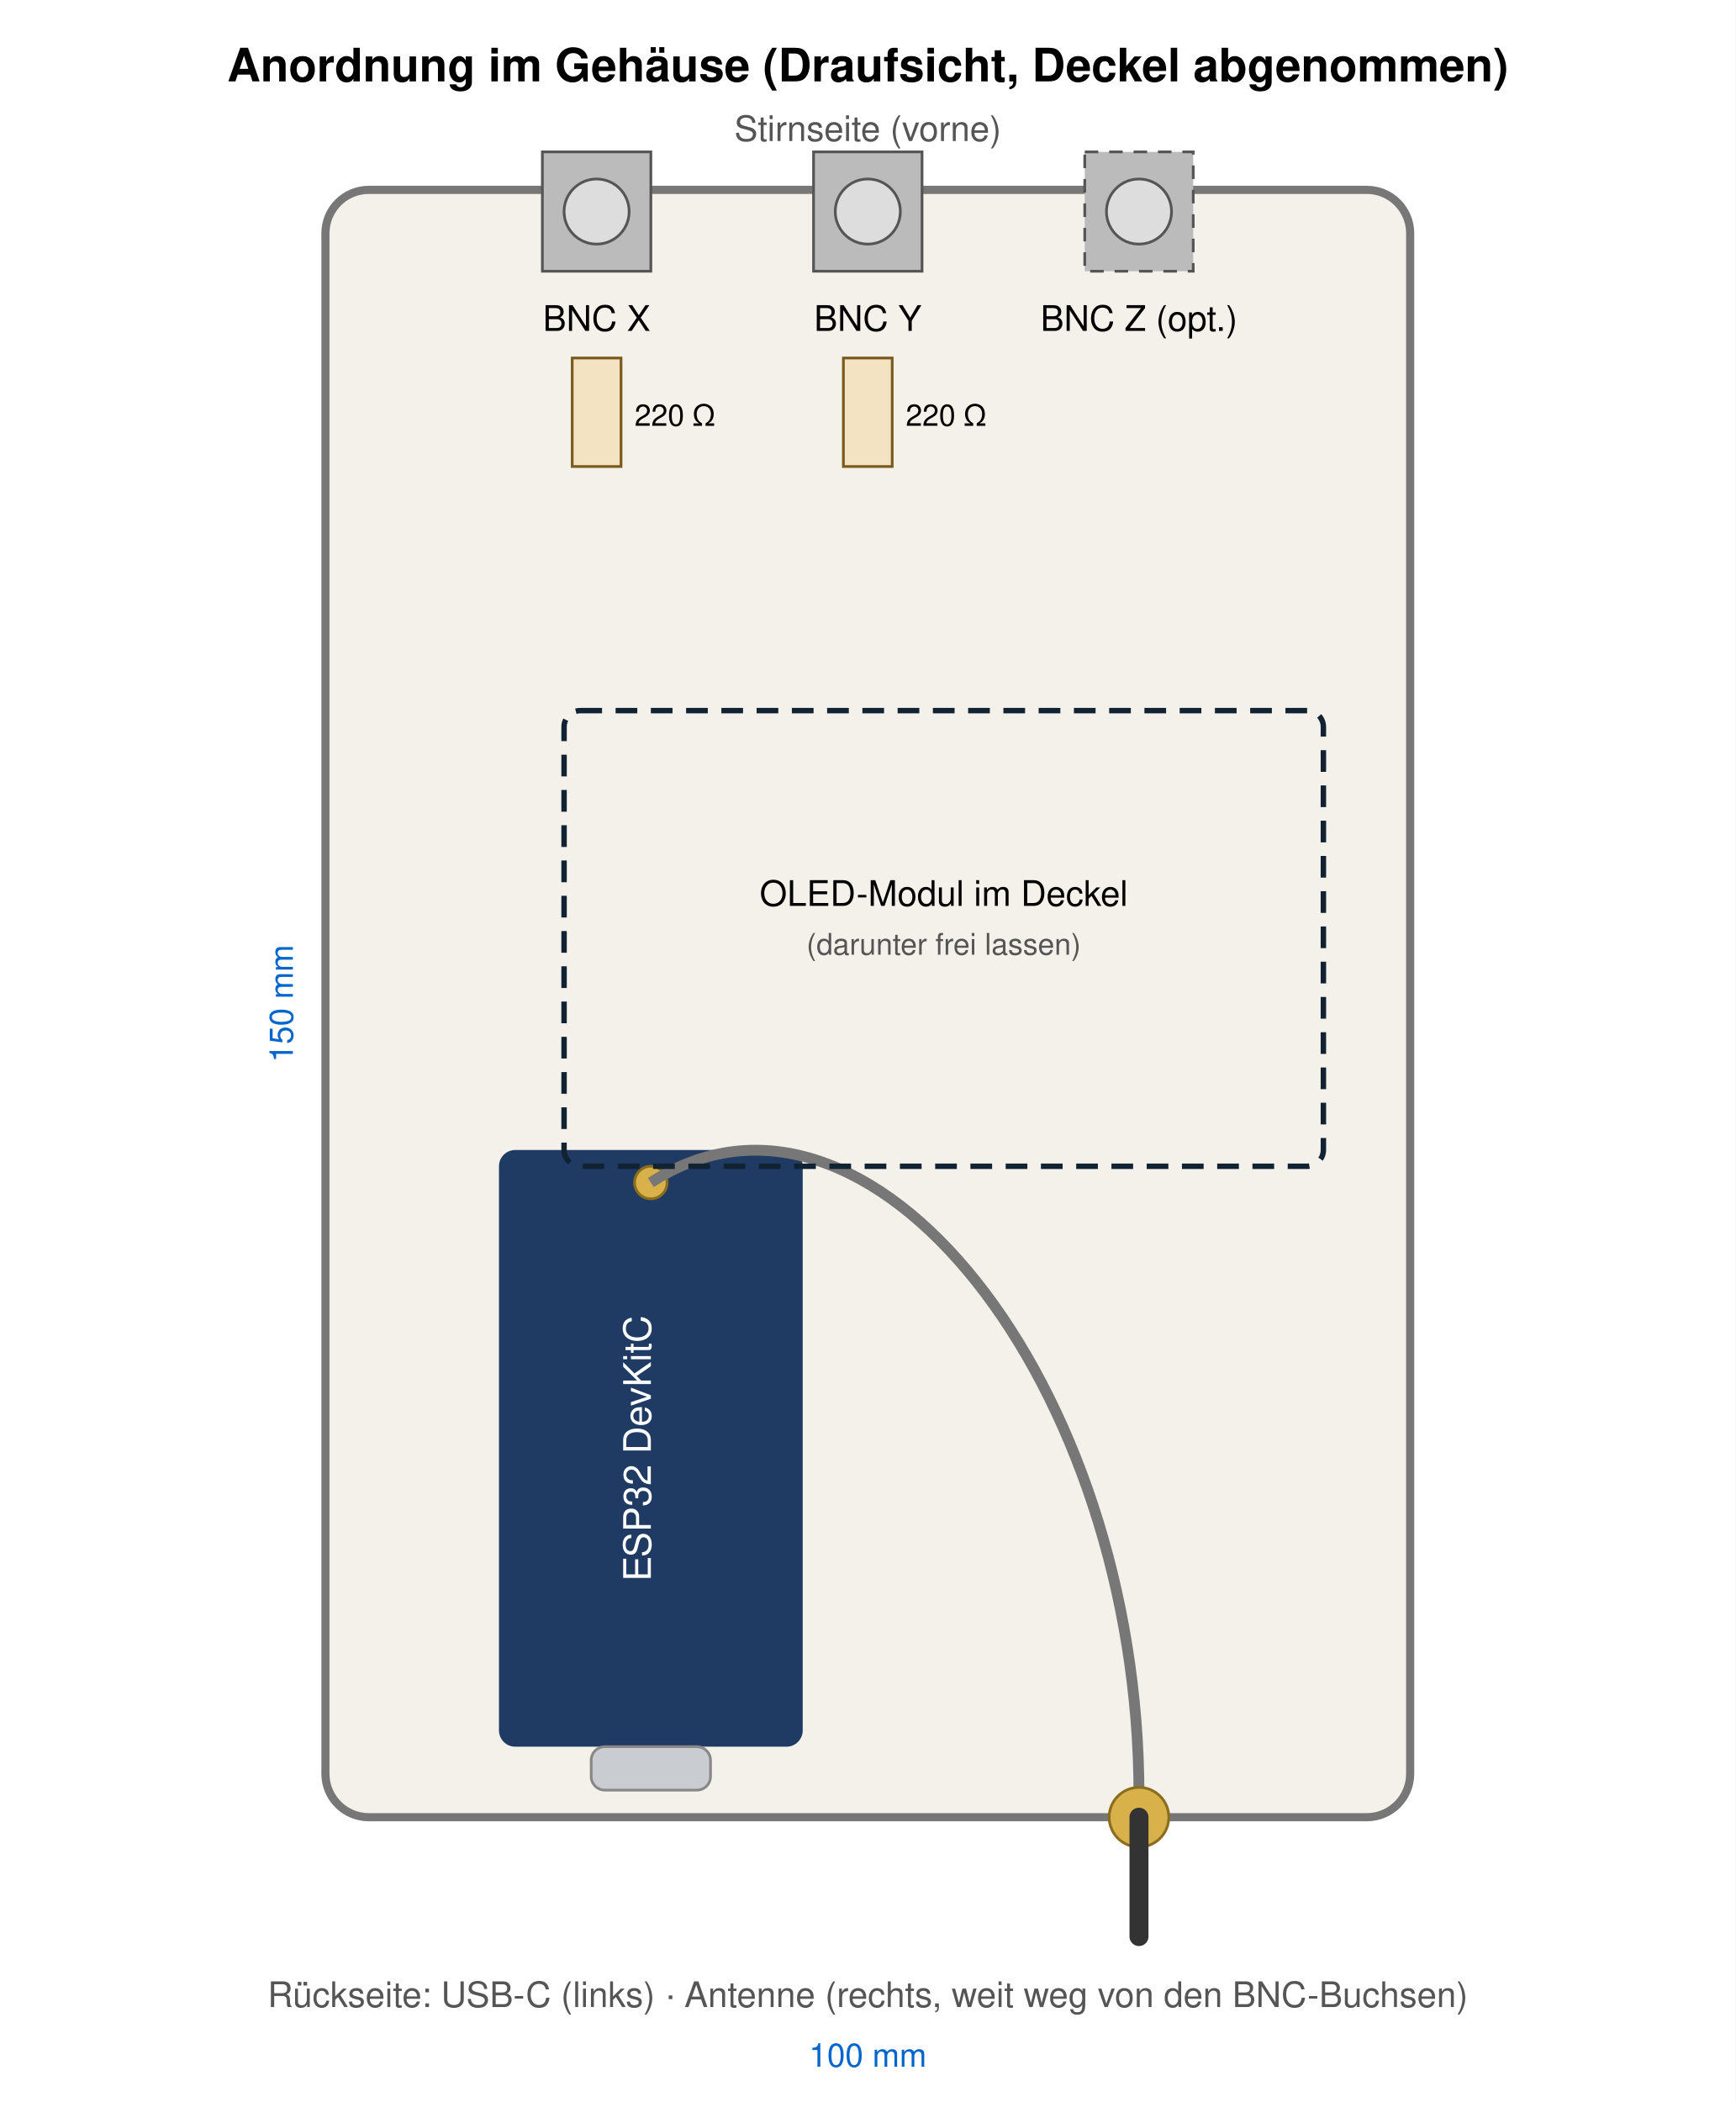
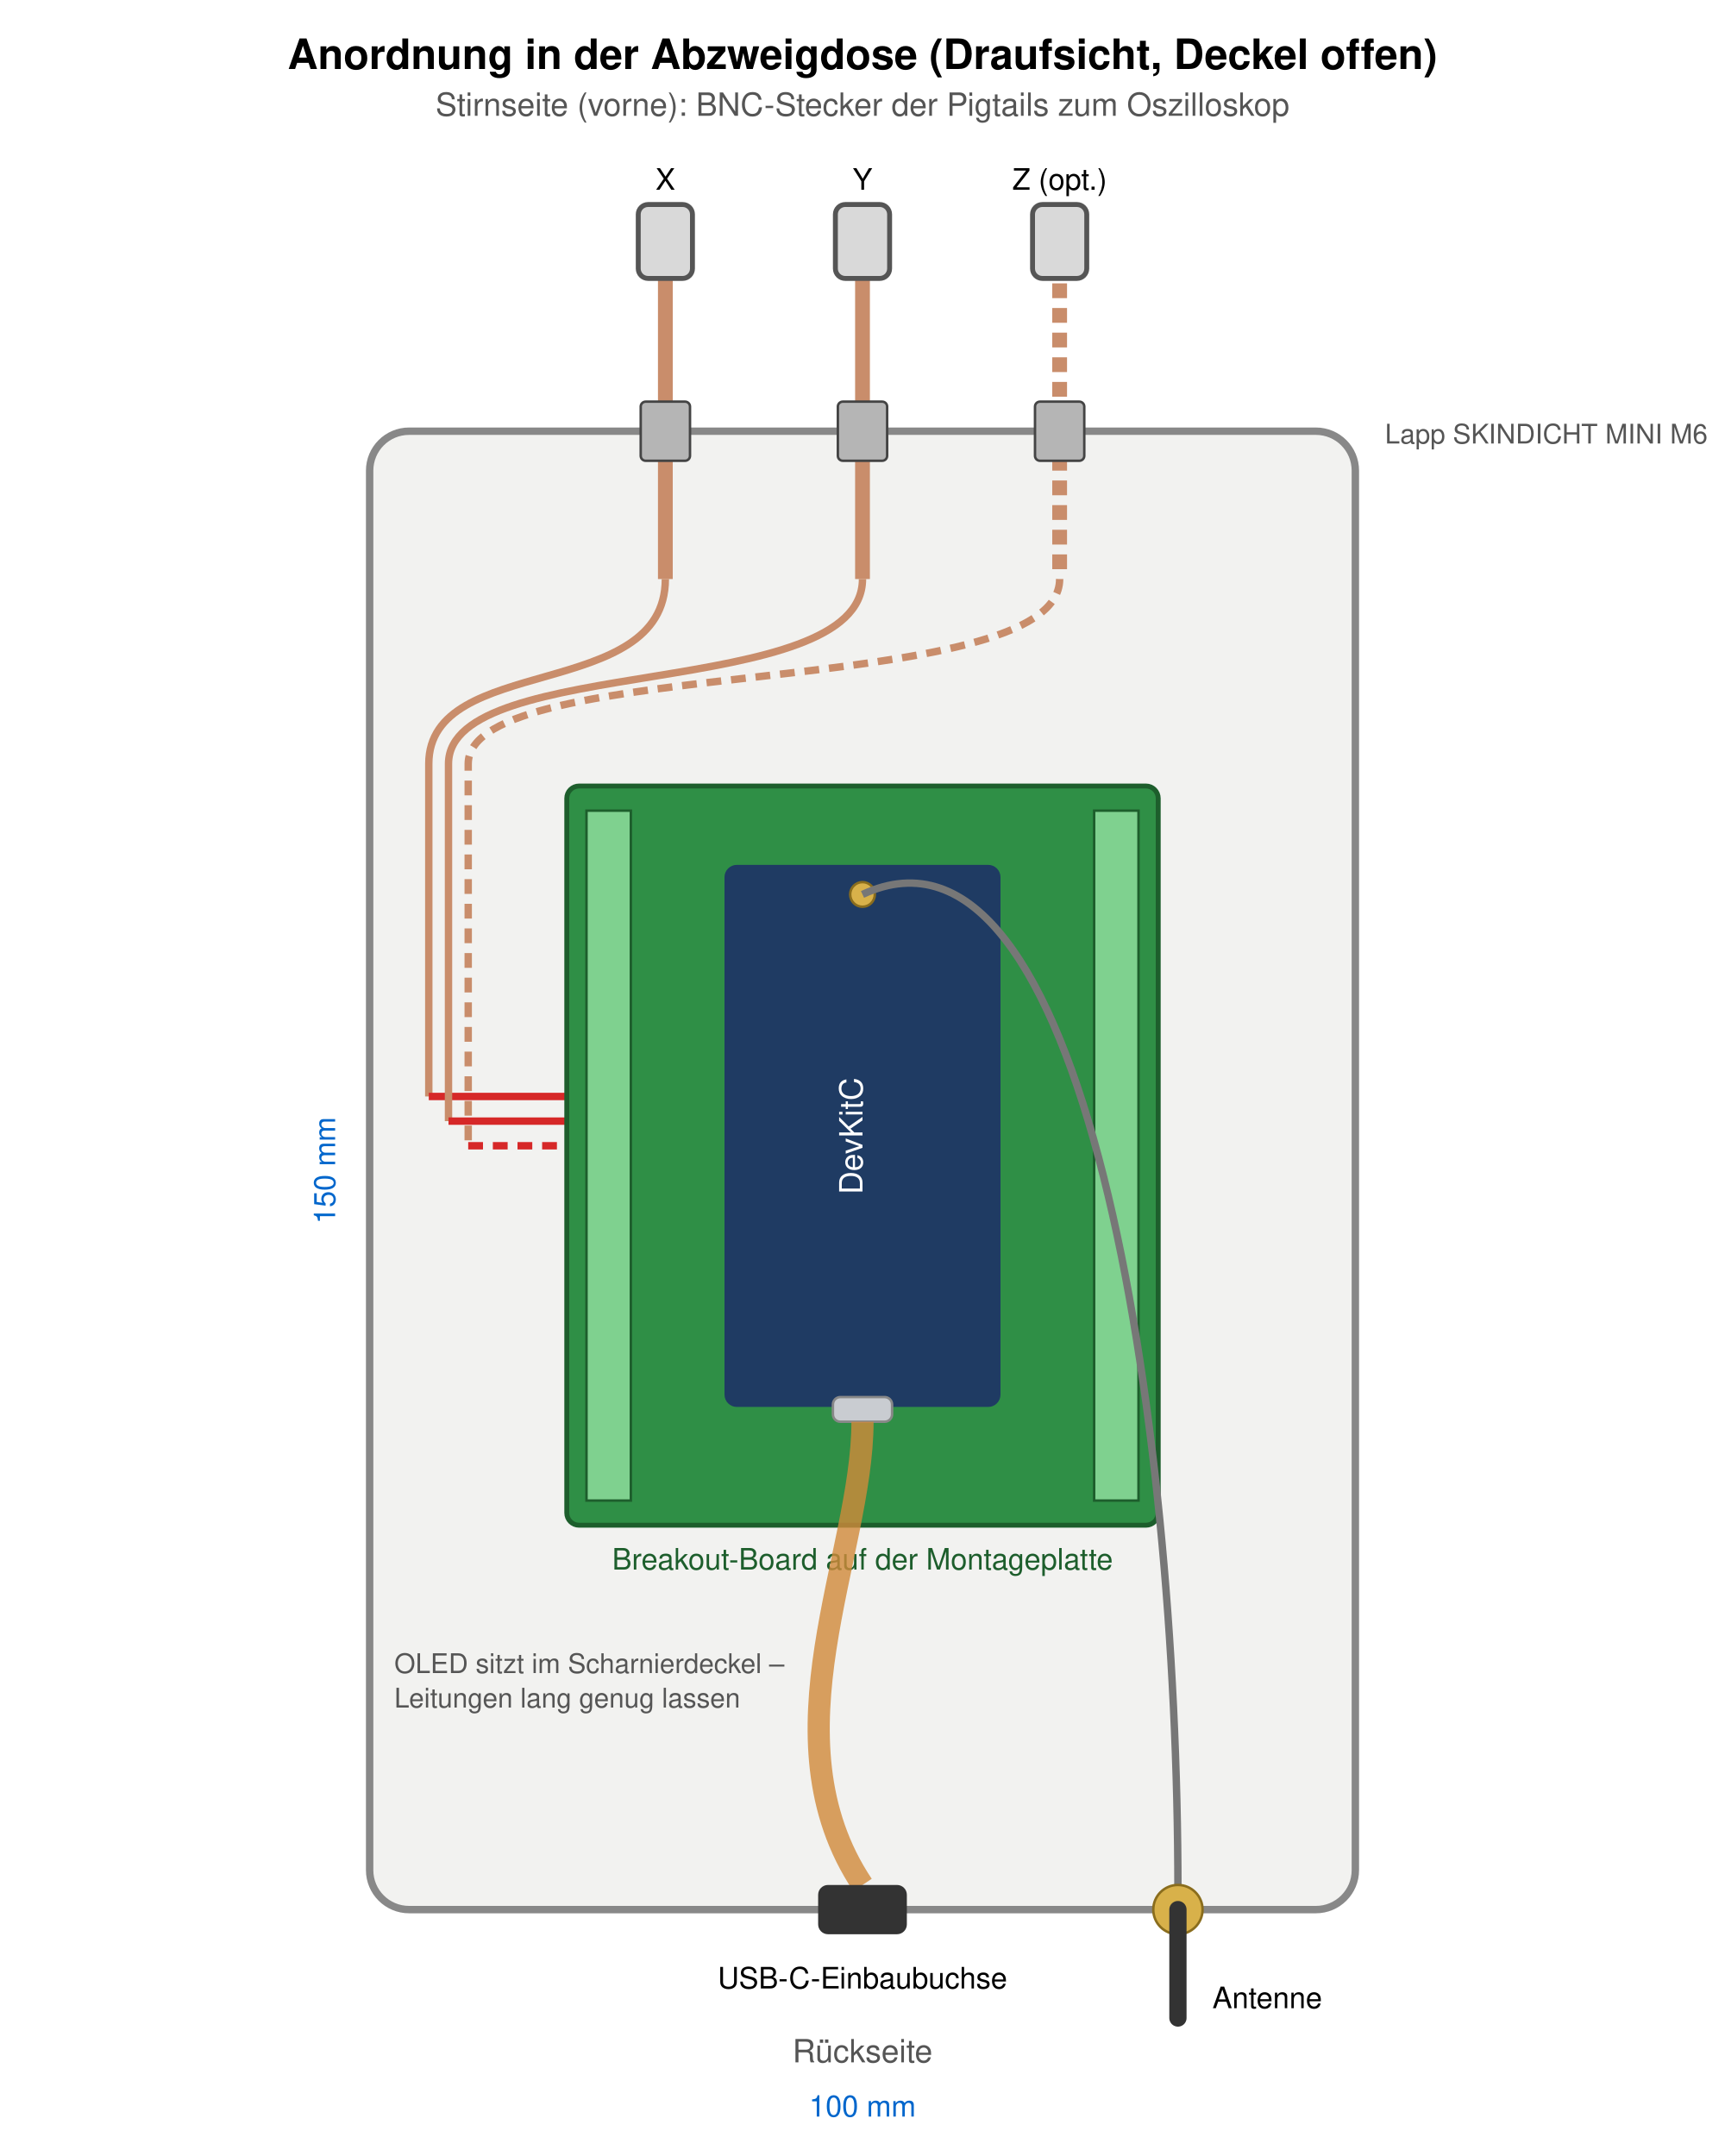
- <svg xmlns="http://www.w3.org/2000/svg" viewBox="0 0 640 775" font-family="Helvetica,Arial,sans-serif">
-   <rect x="0" y="0" width="640" height="775" fill="#fff" />
-   <text x="320.0" y="30" text-anchor="middle" font-size="17" font-weight="bold">Anordnung im Gehäuse (Draufsicht, Deckel abgenommen)</text>
-   <text x="320.0" y="52" text-anchor="middle" font-size="13" fill="#555">Stirnseite (vorne)</text>
-   <rect x="120" y="70" width="400" height="600" rx="16" fill="#f4f1ea" stroke="#777" stroke-width="3" />
-   <rect x="200" y="56" width="40" height="44" fill="#bbb" stroke="#555" />
-   <circle cx="220" cy="78" r="12" fill="#ddd" stroke="#555" />
-   <text x="220" y="122" text-anchor="middle" font-size="13">BNC X</text>
-   <rect x="211" y="132" width="18" height="40" fill="#f3e3c3" stroke="#7a5a1d" />
-   <text x="234" y="157" font-size="11">220 Ω</text>
-   <rect x="300" y="56" width="40" height="44" fill="#bbb" stroke="#555" />
-   <circle cx="320" cy="78" r="12" fill="#ddd" stroke="#555" />
-   <text x="320" y="122" text-anchor="middle" font-size="13">BNC Y</text>
-   <rect x="311" y="132" width="18" height="40" fill="#f3e3c3" stroke="#7a5a1d" />
-   <text x="334" y="157" font-size="11">220 Ω</text>
-   <rect x="400" y="56" width="40" height="44" fill="#bbb" stroke="#555" stroke-dasharray="5 4" />
-   <circle cx="420" cy="78" r="12" fill="#ddd" stroke="#555" />
-   <text x="420" y="122" text-anchor="middle" font-size="13">BNC Z (opt.)</text>
-   <rect x="184.0" y="424" width="112" height="220" rx="6" fill="#1f3b63" />
-   <text x="240" y="534.0" text-anchor="middle" font-size="14" fill="#fff" transform="rotate(-90 240 534.0)">ESP32 DevKitC</text>
-   <rect x="218" y="644" width="44" height="16" rx="5" fill="#c9ccd1" stroke="#888" />
-   <circle cx="240" cy="436" r="6" fill="#d8b14a" stroke="#8a6d1d" />
-   <path d="M240,436 C320,384 420,510 420,662" fill="none" stroke="#777" stroke-width="4" />
-   <circle cx="420" cy="670" r="11" fill="#d8b14a" stroke="#8a6d1d" />
-   <line x1="420" y1="670" x2="420" y2="714" stroke="#333" stroke-width="7" stroke-linecap="round" />
-   <rect x="208" y="262" width="280" height="168" rx="6" fill="none" stroke="#123" stroke-width="2" stroke-dasharray="8 5" />
-   <text x="348" y="334" text-anchor="middle" font-size="13">OLED-Modul im Deckel</text>
-   <text x="348" y="352" text-anchor="middle" font-size="11" fill="#555">(darunter frei lassen)</text>
-   <text x="320.0" y="740" text-anchor="middle" font-size="13" fill="#555">Rückseite: USB-C (links) · Antenne (rechts, weit weg von den BNC-Buchsen)</text>
-   <text x="108" y="370.0" text-anchor="middle" font-size="12" fill="#06c" transform="rotate(-90 108 370.0)">150 mm</text>
-   <text x="320.0" y="762" text-anchor="middle" font-size="12" fill="#06c">100 mm</text>
+ <svg xmlns="http://www.w3.org/2000/svg" viewBox="0 0 700 875" font-family="Helvetica,Arial,sans-serif">
+   <rect x="0" y="0" width="700" height="875" fill="#fff" />
+   <text x="350.0" y="28" text-anchor="middle" font-size="17" font-weight="bold">Anordnung in der Abzweigdose (Draufsicht, Deckel offen)</text>
+   <rect x="150" y="175" width="400" height="600" rx="16" fill="#f2f2f0" stroke="#888" stroke-width="3" />
+   <text x="350.0" y="47" text-anchor="middle" font-size="13" fill="#555">Stirnseite (vorne): BNC-Stecker der Pigtails zum Oszilloskop</text>
+   <line x1="270" y1="95" x2="270" y2="235" stroke="#c98d6b" stroke-width="6" />
+   <rect x="259" y="83" width="22" height="30" rx="4" fill="#d9d9d9" stroke="#555" stroke-width="2" />
+   <text x="270" y="77" text-anchor="middle" font-size="12">X</text>
+   <rect x="260" y="163" width="20" height="24" rx="2" fill="#b5b5b5" stroke="#444" />
+   <path d="M270,235 C270,285 174,265 174,310 L174,445.0" fill="none" stroke="#c98d6b" stroke-width="3" />
+   <line x1="174" y1="445.0" x2="247" y2="445.0" stroke="#d62828" stroke-width="3" />
+   <line x1="350" y1="95" x2="350" y2="235" stroke="#c98d6b" stroke-width="6" />
+   <rect x="339" y="83" width="22" height="30" rx="4" fill="#d9d9d9" stroke="#555" stroke-width="2" />
+   <text x="350" y="77" text-anchor="middle" font-size="12">Y</text>
+   <rect x="340" y="163" width="20" height="24" rx="2" fill="#b5b5b5" stroke="#444" />
+   <path d="M350,235 C350,285 182,265 182,310 L182,455.0" fill="none" stroke="#c98d6b" stroke-width="3" />
+   <line x1="182" y1="455.0" x2="247" y2="455.0" stroke="#d62828" stroke-width="3" />
+   <line x1="430" y1="95" x2="430" y2="235" stroke="#c98d6b" stroke-width="6" stroke-dasharray="6 4" />
+   <rect x="419" y="83" width="22" height="30" rx="4" fill="#d9d9d9" stroke="#555" stroke-width="2" />
+   <text x="430" y="77" text-anchor="middle" font-size="12">Z (opt.)</text>
+   <rect x="420" y="163" width="20" height="24" rx="2" fill="#b5b5b5" stroke="#444" />
+   <path d="M430,235 C430,285 190,265 190,310 L190,465.0" fill="none" stroke="#c98d6b" stroke-width="3" stroke-dasharray="6 4" />
+   <line x1="190" y1="465.0" x2="247" y2="465.0" stroke="#d62828" stroke-width="3" stroke-dasharray="6 4" />
+   <text x="562" y="180" font-size="11" fill="#555">Lapp SKINDICHT MINI M6</text>
+   <rect x="230" y="319" width="240" height="300" rx="5" fill="#2f8f46" stroke="#1d5e2c" stroke-width="2" />
+   <rect x="238" y="329" width="18" height="280" fill="#7fd18f" stroke="#1d5e2c" />
+   <rect x="444" y="329" width="18" height="280" fill="#7fd18f" stroke="#1d5e2c" />
+   <rect x="294.0" y="351" width="112" height="220" rx="5" fill="#1f3b63" />
+   <text x="350" y="461.0" text-anchor="middle" font-size="13" fill="#fff" transform="rotate(-90 350 461.0)">DevKitC</text>
+   <text x="350.0" y="637" text-anchor="middle" font-size="12" fill="#1d5e2c">Breakout-Board auf der Montageplatte</text>
+   <circle cx="350" cy="363" r="5" fill="#d8b14a" stroke="#8a6d1d" />
+   <rect x="338" y="567" width="24" height="10" rx="3" fill="#c9ccd1" stroke="#888" />
+   <path d="M350,577 C350,631 310,705 350,765" fill="none" stroke="#d08a3a" stroke-width="9" stroke-opacity=".8" />
+   <rect x="332" y="765" width="36" height="20" rx="4" fill="#333" />
+   <text x="350" y="807" text-anchor="middle" font-size="12">USB-C-Einbaubuchse</text>
+   <path d="M350,363 C440,321 478,575 478,767" fill="none" stroke="#777" stroke-width="3" />
+   <circle cx="478" cy="775" r="10" fill="#d8b14a" stroke="#8a6d1d" />
+   <line x1="478" y1="775" x2="478" y2="819" stroke="#333" stroke-width="7" stroke-linecap="round" />
+   <text x="492" y="815" font-size="12">Antenne</text>
+   <text x="350.0" y="837" text-anchor="middle" font-size="13" fill="#555">Rückseite</text>
+   <text x="160" y="679" font-size="11" fill="#555">OLED sitzt im Scharnierdeckel –</text>
+   <text x="160" y="693" font-size="11" fill="#555">Leitungen lang genug lassen</text>
+   <text x="136" y="475.0" text-anchor="middle" font-size="12" fill="#06c" transform="rotate(-90 136 475.0)">150 mm</text>
+   <text x="350.0" y="859" text-anchor="middle" font-size="12" fill="#06c">100 mm</text>
</svg>
